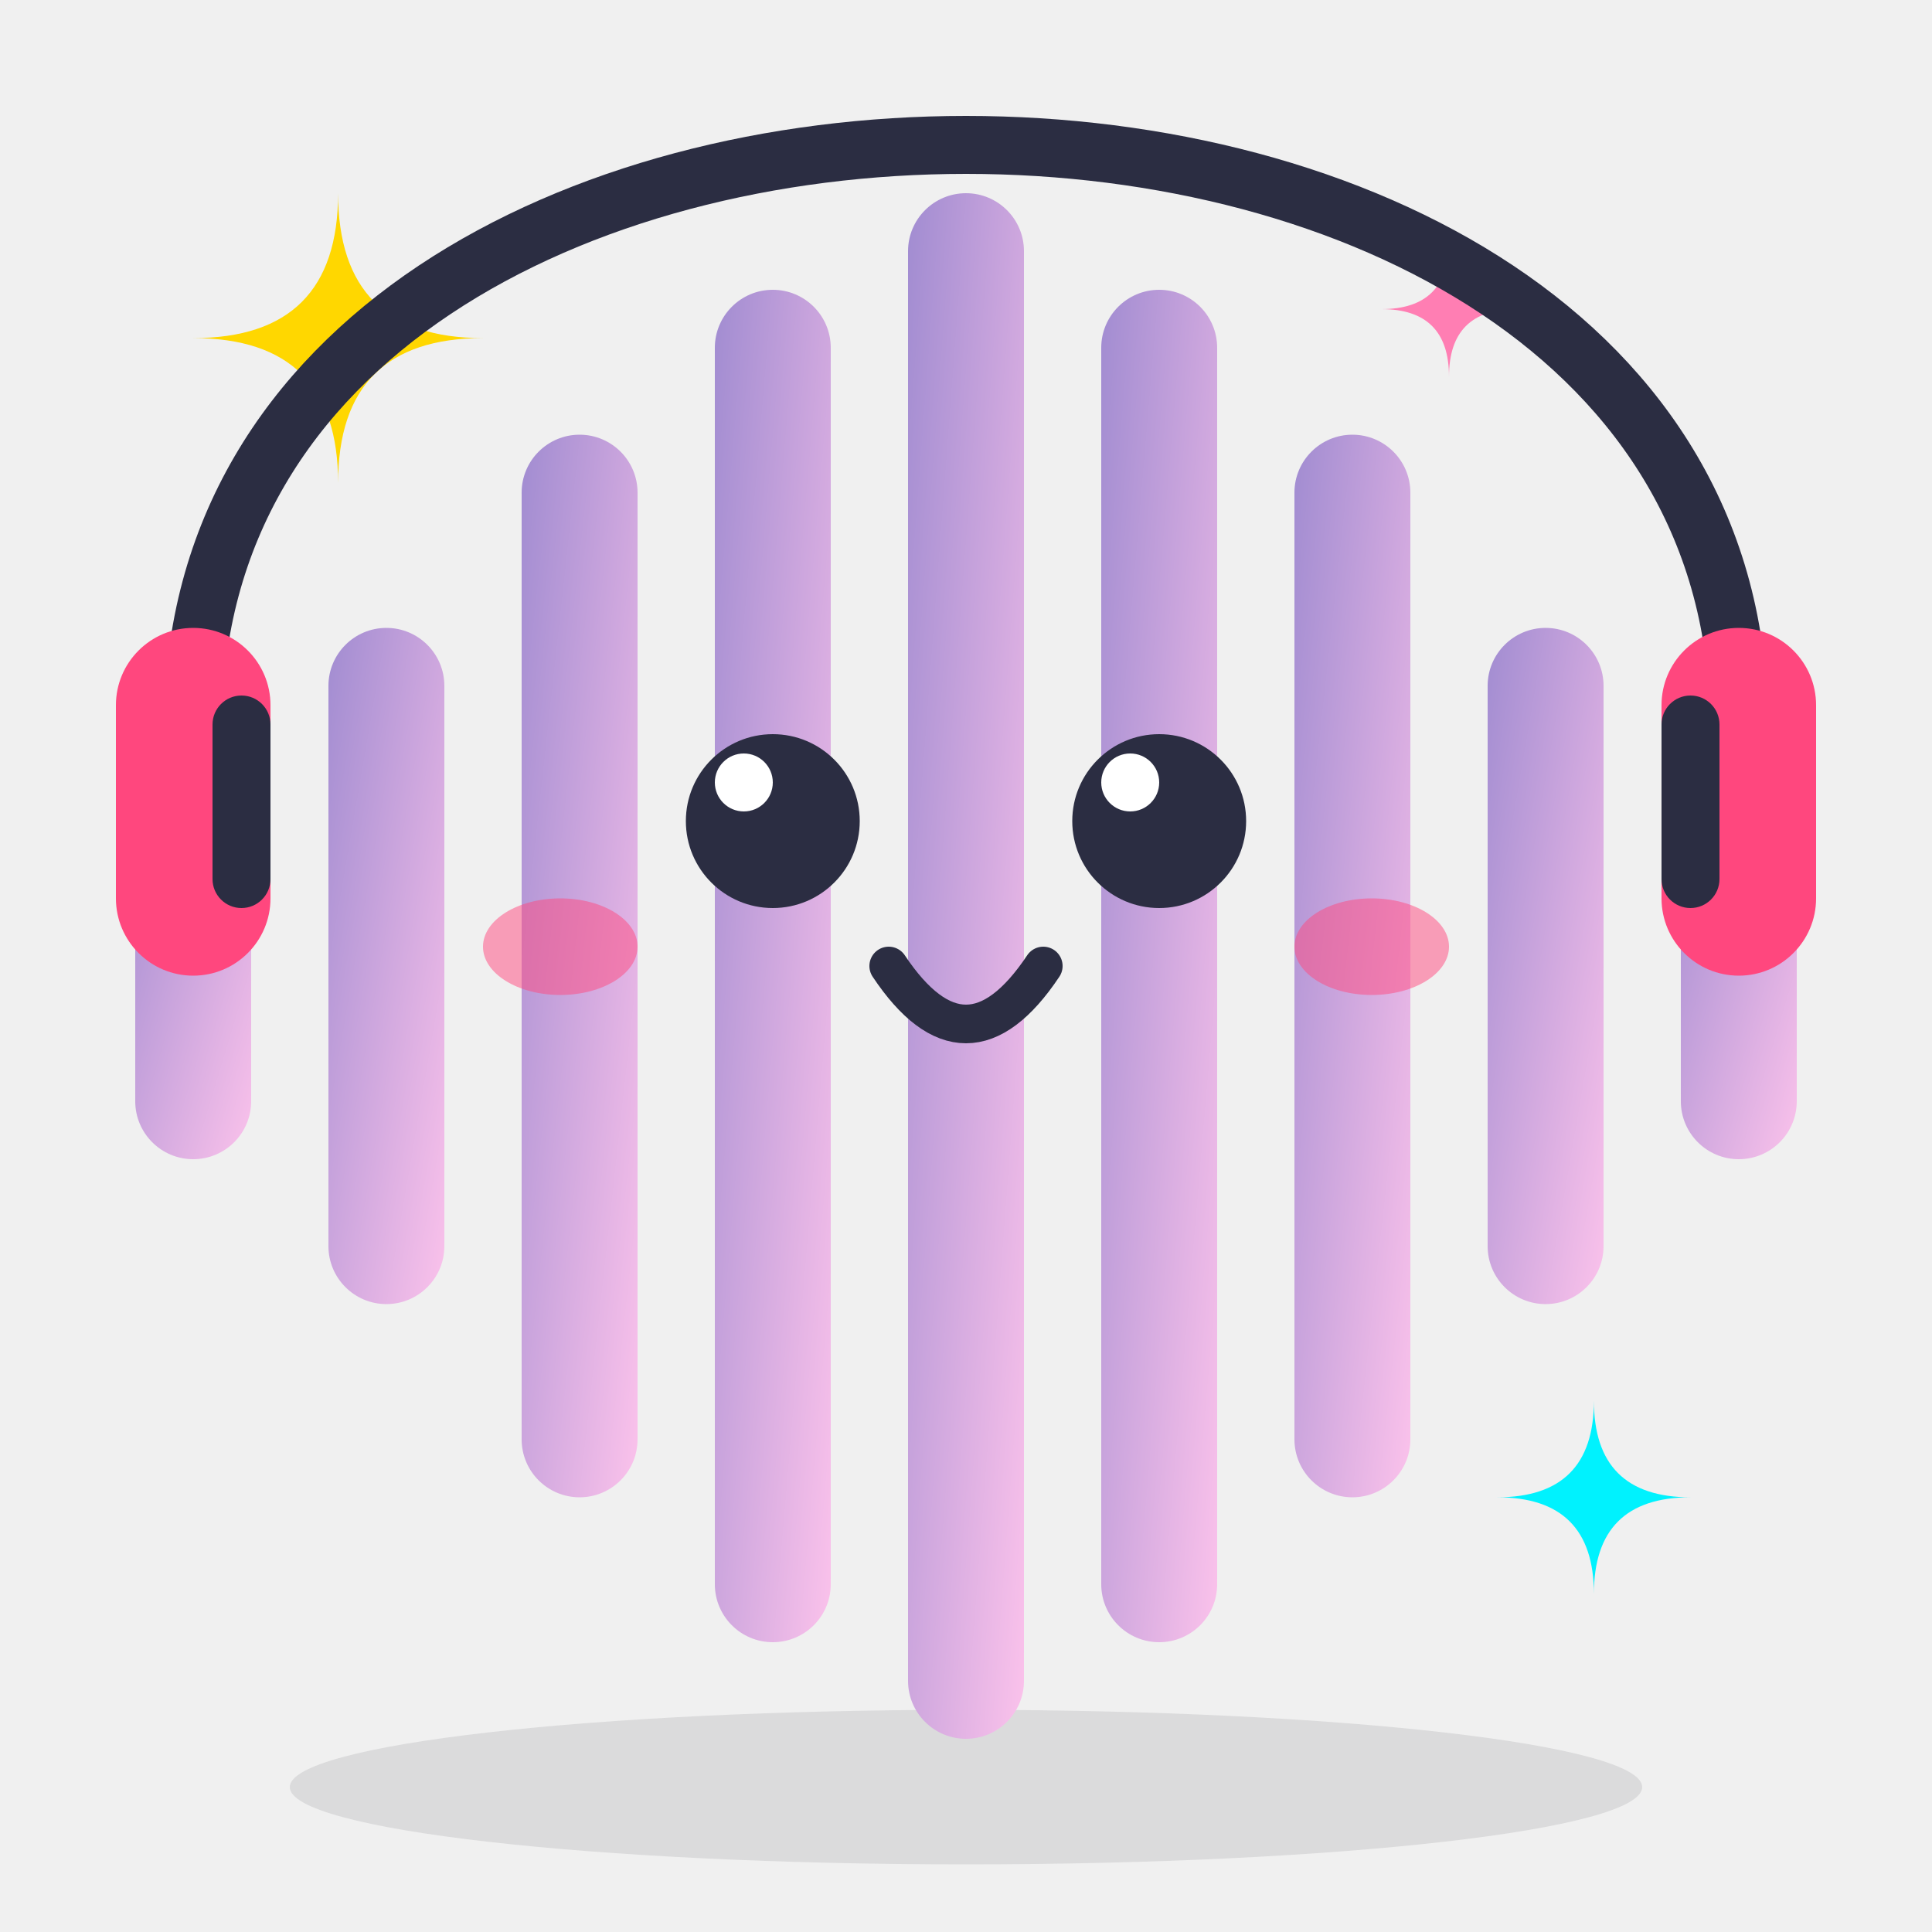
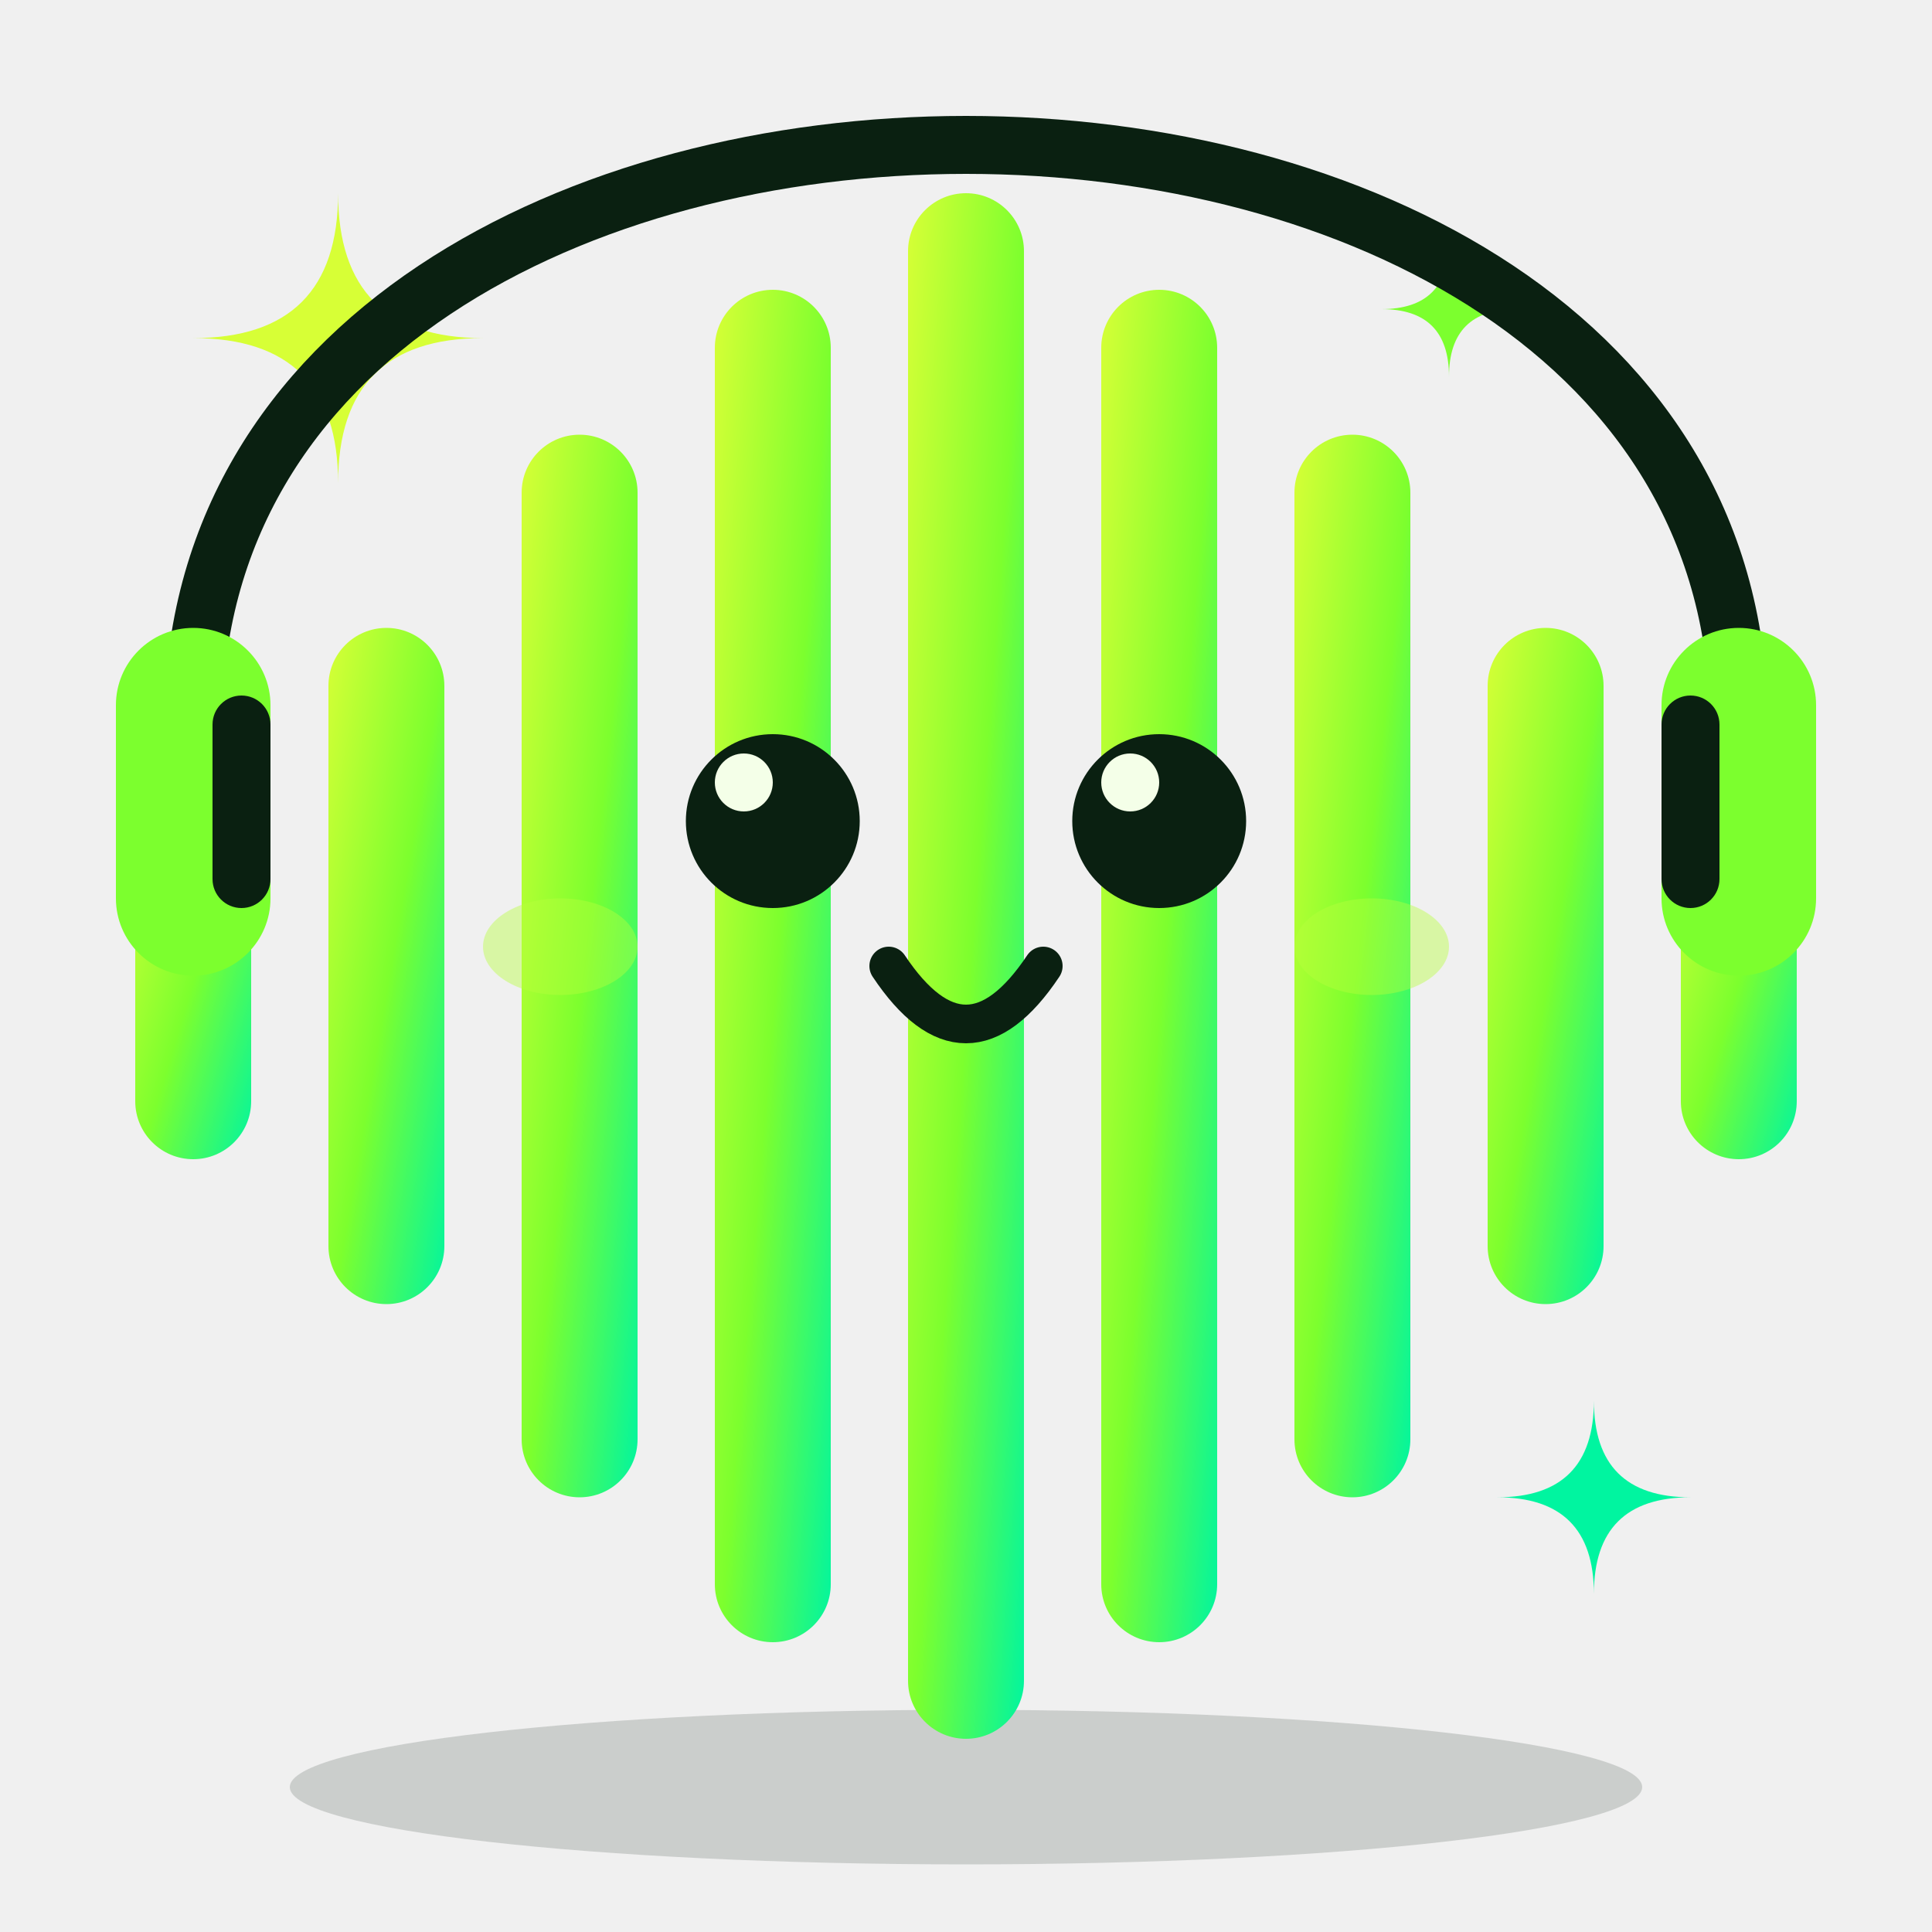
<svg xmlns="http://www.w3.org/2000/svg" viewBox="0 0 200 200" width="100%" height="100%">
  <defs>
    <linearGradient id="waveGradient" x1="0%" y1="0%" x2="100%" y2="100%">
-       <stop offset="0%" stop-color="#A18CD1" />
-       <stop offset="100%" stop-color="#FBC2EB" />
+       <stop offset="0%" stop-color="#D7FF36" />
+       <stop offset="52%" stop-color="#7CFF2E" />
+       <stop offset="100%" stop-color="#00F5A0" />
    </linearGradient>
    <style>
      .sparkle {
        animation: pulse 2s infinite ease-in-out;
        transform-origin: center;
      }
      .sparkle-delayed {
        animation: pulse 2s infinite ease-in-out 1s;
        transform-origin: center;
      }
      @keyframes pulse {
        0% { transform: scale(0.8); opacity: 0.6; }
        50% { transform: scale(1.1); opacity: 1; }
        100% { transform: scale(0.8); opacity: 0.6; }
      }
    </style>
  </defs>
-   <ellipse cx="100" cy="185" rx="70" ry="8" fill="#1A1A24" opacity="0.1">
+   <ellipse cx="100" cy="185" rx="70" ry="8" fill="#07170D" opacity="0.16">
    <animate attributeName="rx" values="70; 60; 70" dur="2s" repeatCount="indefinite" />
    <animate attributeName="opacity" values="0.1; 0.05; 0.1" dur="2s" repeatCount="indefinite" />
  </ellipse>
  <g>
-     <path class="sparkle" d="M 35 20 Q 35 35 20 35 Q 35 35 35 50 Q 35 35 50 35 Q 35 35 35 20" fill="#FFD700" />
-     <path class="sparkle-delayed" d="M 165 145 Q 165 155 155 155 Q 165 155 165 165 Q 165 155 175 155 Q 165 155 165 145" fill="#00f2fe" />
-     <path class="sparkle" d="M 150 25 Q 150 32 143 32 Q 150 32 150 39 Q 150 32 157 32 Q 150 32 150 25" fill="#FF7eb3" />
+     <path class="sparkle" d="M 35 20 Q 35 35 20 35 Q 35 35 35 50 Q 35 35 50 35 Q 35 35 35 20" fill="#D7FF36" />
+     <path class="sparkle-delayed" d="M 165 145 Q 165 155 155 155 Q 165 155 165 165 Q 165 155 175 155 Q 165 155 165 145" fill="#00F5A0" />
+     <path class="sparkle" d="M 150 25 Q 150 32 143 32 Q 150 32 150 39 Q 150 32 157 32 Q 150 32 150 25" fill="#7CFF2E" />
  </g>
  <g>
    <animateTransform attributeName="transform" type="translate" values="0,0; 0,-8; 0,0" dur="2s" repeatCount="indefinite" />
-     <path d="M 20 75 C 20 -5, 180 -5, 180 75" fill="none" stroke="#2B2D42" stroke-width="6" stroke-linecap="round" />
+     <path d="M 20 75 C 20 -5, 180 -5, 180 75" fill="none" stroke="#0A2011" stroke-width="6" stroke-linecap="round" />
    <g fill="url(#waveGradient)">
      <rect x="14" y="80" width="12" height="40" rx="6" />
      <rect x="34" y="65" width="12" height="70" rx="6" />
      <rect x="54" y="45" width="12" height="110" rx="6" />
      <rect x="74" y="30" width="12" height="140" rx="6" />
      <rect x="94" y="20" width="12" height="160" rx="6" />
      <rect x="114" y="30" width="12" height="140" rx="6" />
      <rect x="134" y="45" width="12" height="110" rx="6" />
      <rect x="154" y="65" width="12" height="70" rx="6" />
      <rect x="174" y="80" width="12" height="40" rx="6" />
    </g>
    <g>
-       <ellipse cx="58" cy="98" rx="8" ry="5" fill="#FF477E" opacity="0.5" />
-       <ellipse cx="142" cy="98" rx="8" ry="5" fill="#FF477E" opacity="0.5" />
-       <circle cx="80" cy="85" r="9" fill="#2B2D42" />
-       <circle cx="77" cy="81" r="3" fill="#FFFFFF" />
-       <circle cx="120" cy="85" r="9" fill="#2B2D42" />
-       <circle cx="117" cy="81" r="3" fill="#FFFFFF" />
-       <path d="M 92 100 Q 100 112 108 100" fill="none" stroke="#2B2D42" stroke-width="4" stroke-linecap="round" />
+       <ellipse cx="58" cy="98" rx="8" ry="5" fill="#B7FF3C" opacity="0.42" />
+       <ellipse cx="142" cy="98" rx="8" ry="5" fill="#B7FF3C" opacity="0.42" />
+       <circle cx="80" cy="85" r="9" fill="#0A2011" />
+       <circle cx="77" cy="81" r="3" fill="#F4FFE8" />
+       <circle cx="120" cy="85" r="9" fill="#0A2011" />
+       <circle cx="117" cy="81" r="3" fill="#F4FFE8" />
+       <path d="M 92 100 Q 100 112 108 100" fill="none" stroke="#0A2011" stroke-width="4" stroke-linecap="round" />
    </g>
    <g>
-       <rect x="12" y="65" width="16" height="36" rx="8" fill="#FF477E" />
-       <rect x="22" y="72" width="6" height="22" rx="3" fill="#2B2D42" />
-       <rect x="172" y="65" width="16" height="36" rx="8" fill="#FF477E" />
-       <rect x="172" y="72" width="6" height="22" rx="3" fill="#2B2D42" />
+       <rect x="12" y="65" width="16" height="36" rx="8" fill="#7CFF2E" />
+       <rect x="22" y="72" width="6" height="22" rx="3" fill="#0A2011" />
+       <rect x="172" y="65" width="16" height="36" rx="8" fill="#7CFF2E" />
+       <rect x="172" y="72" width="6" height="22" rx="3" fill="#0A2011" />
    </g>
  </g>
</svg>
